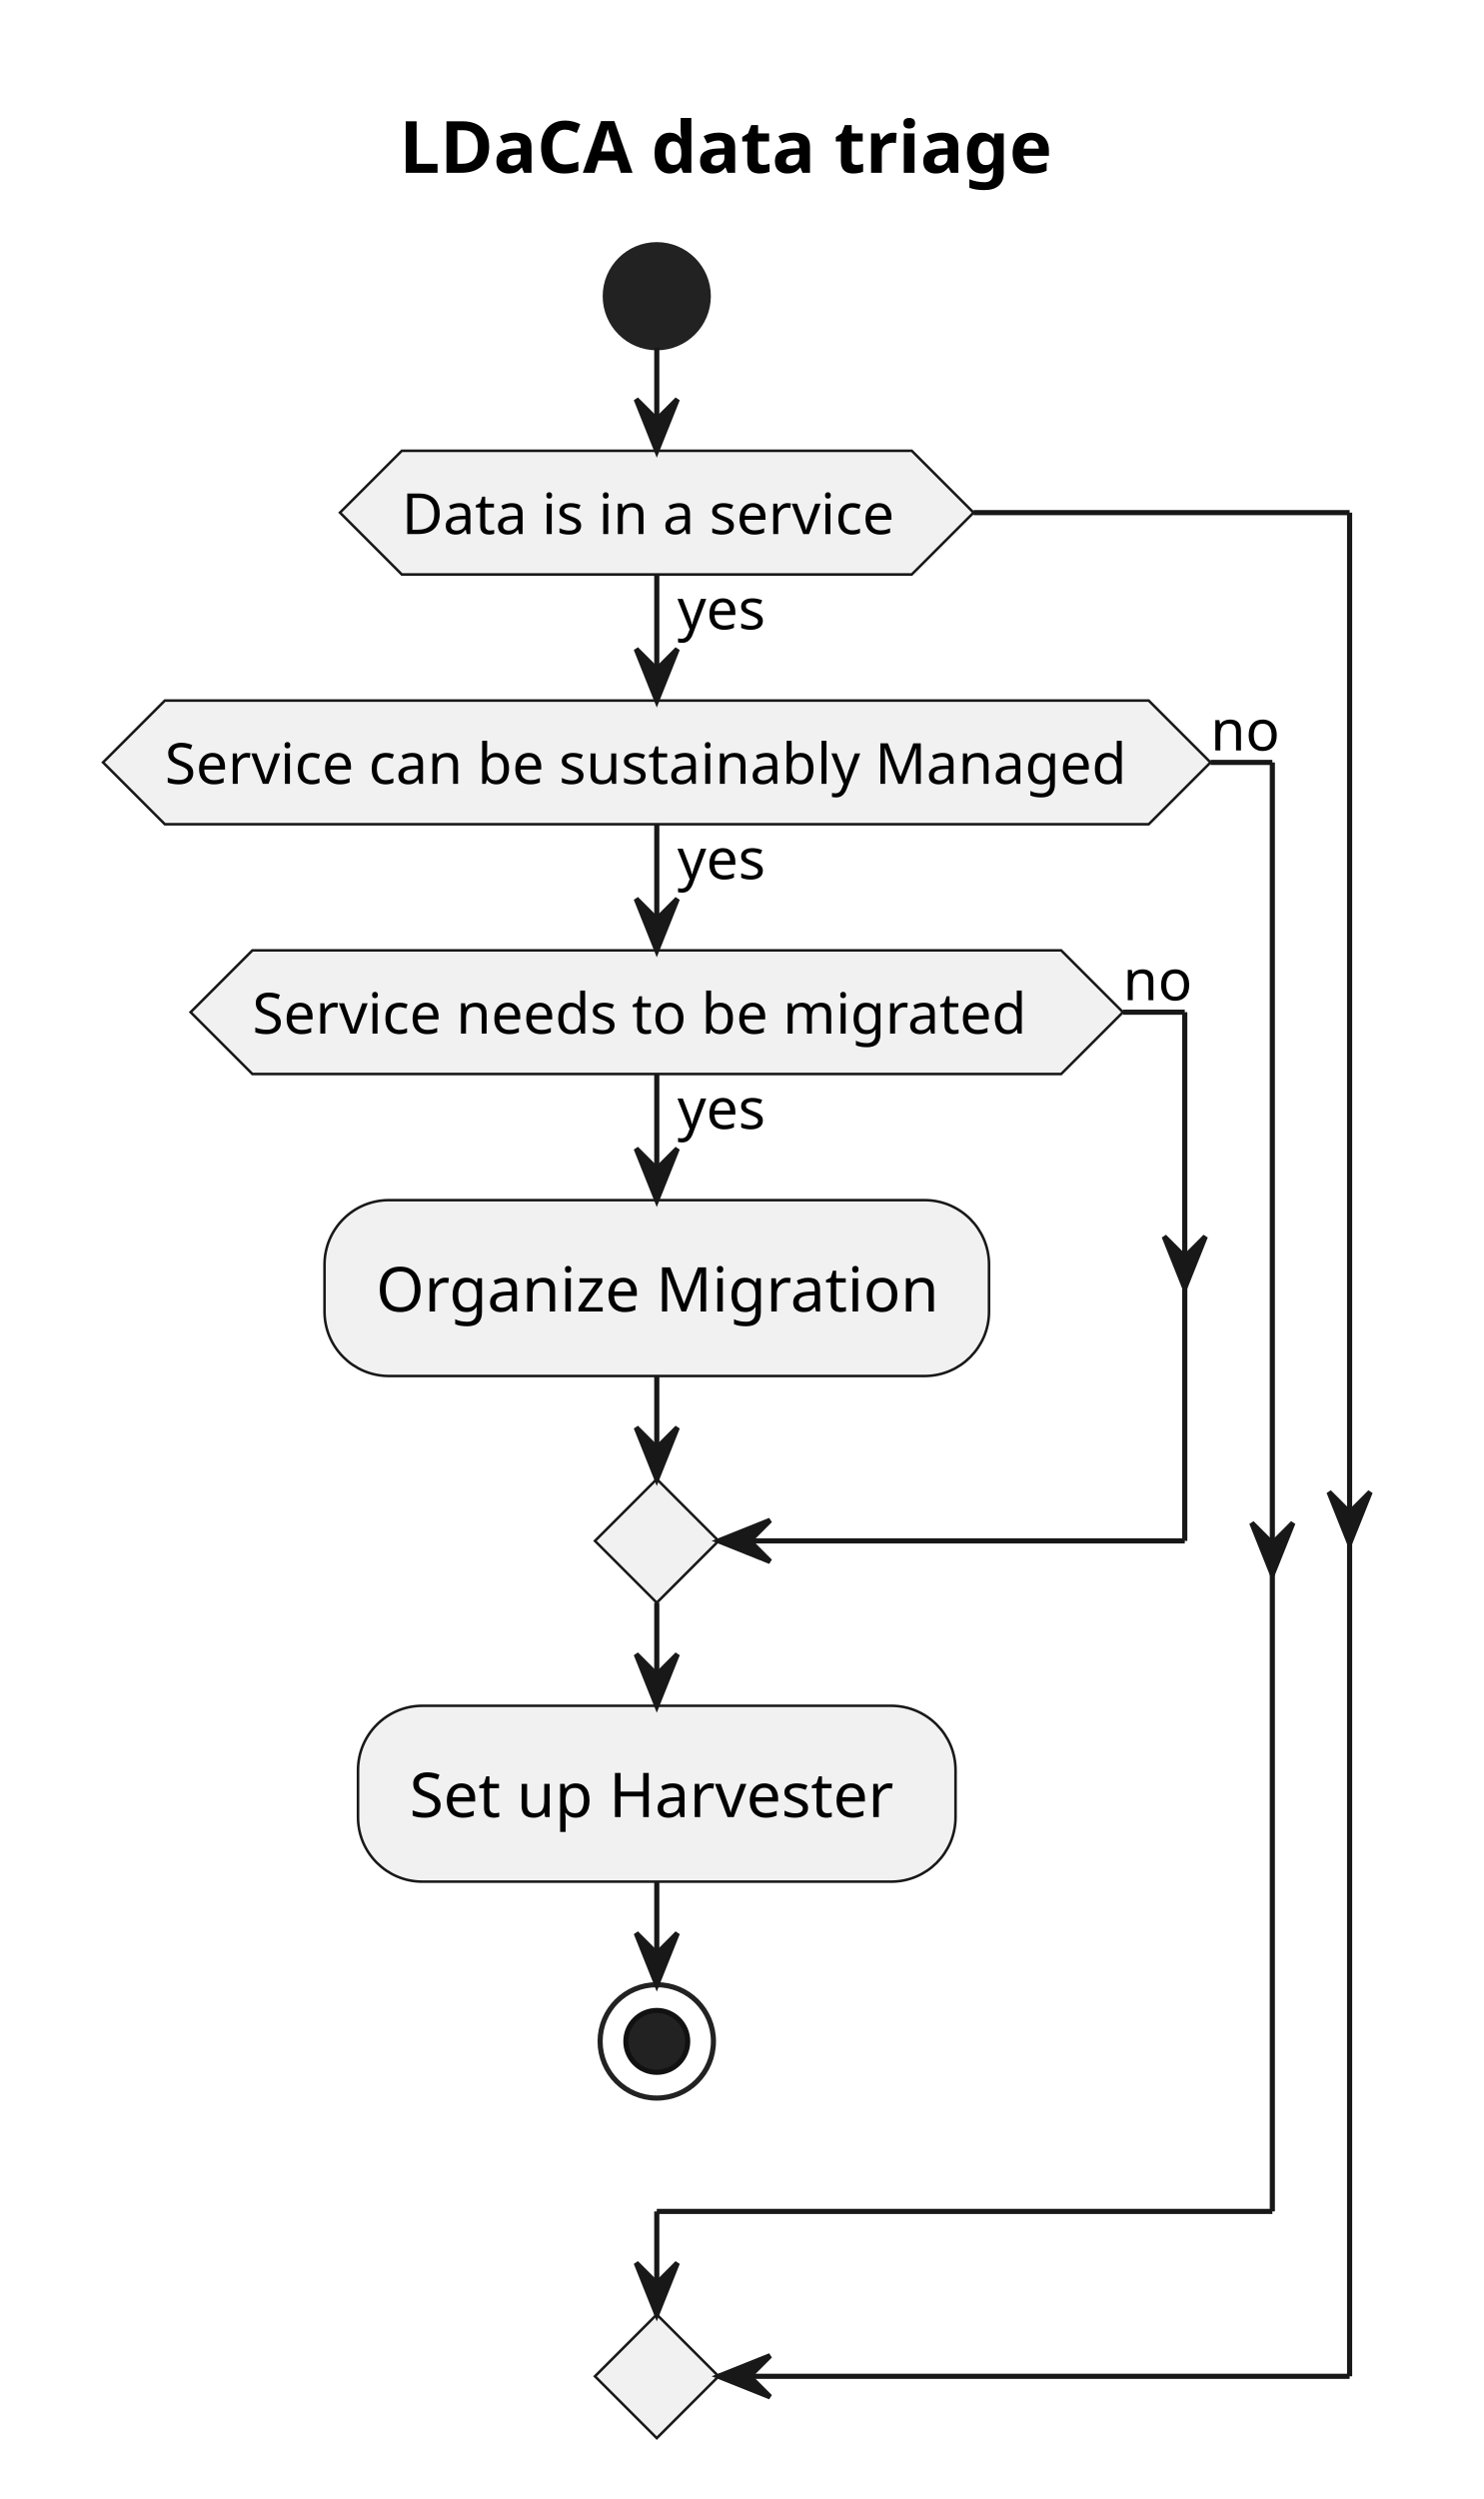
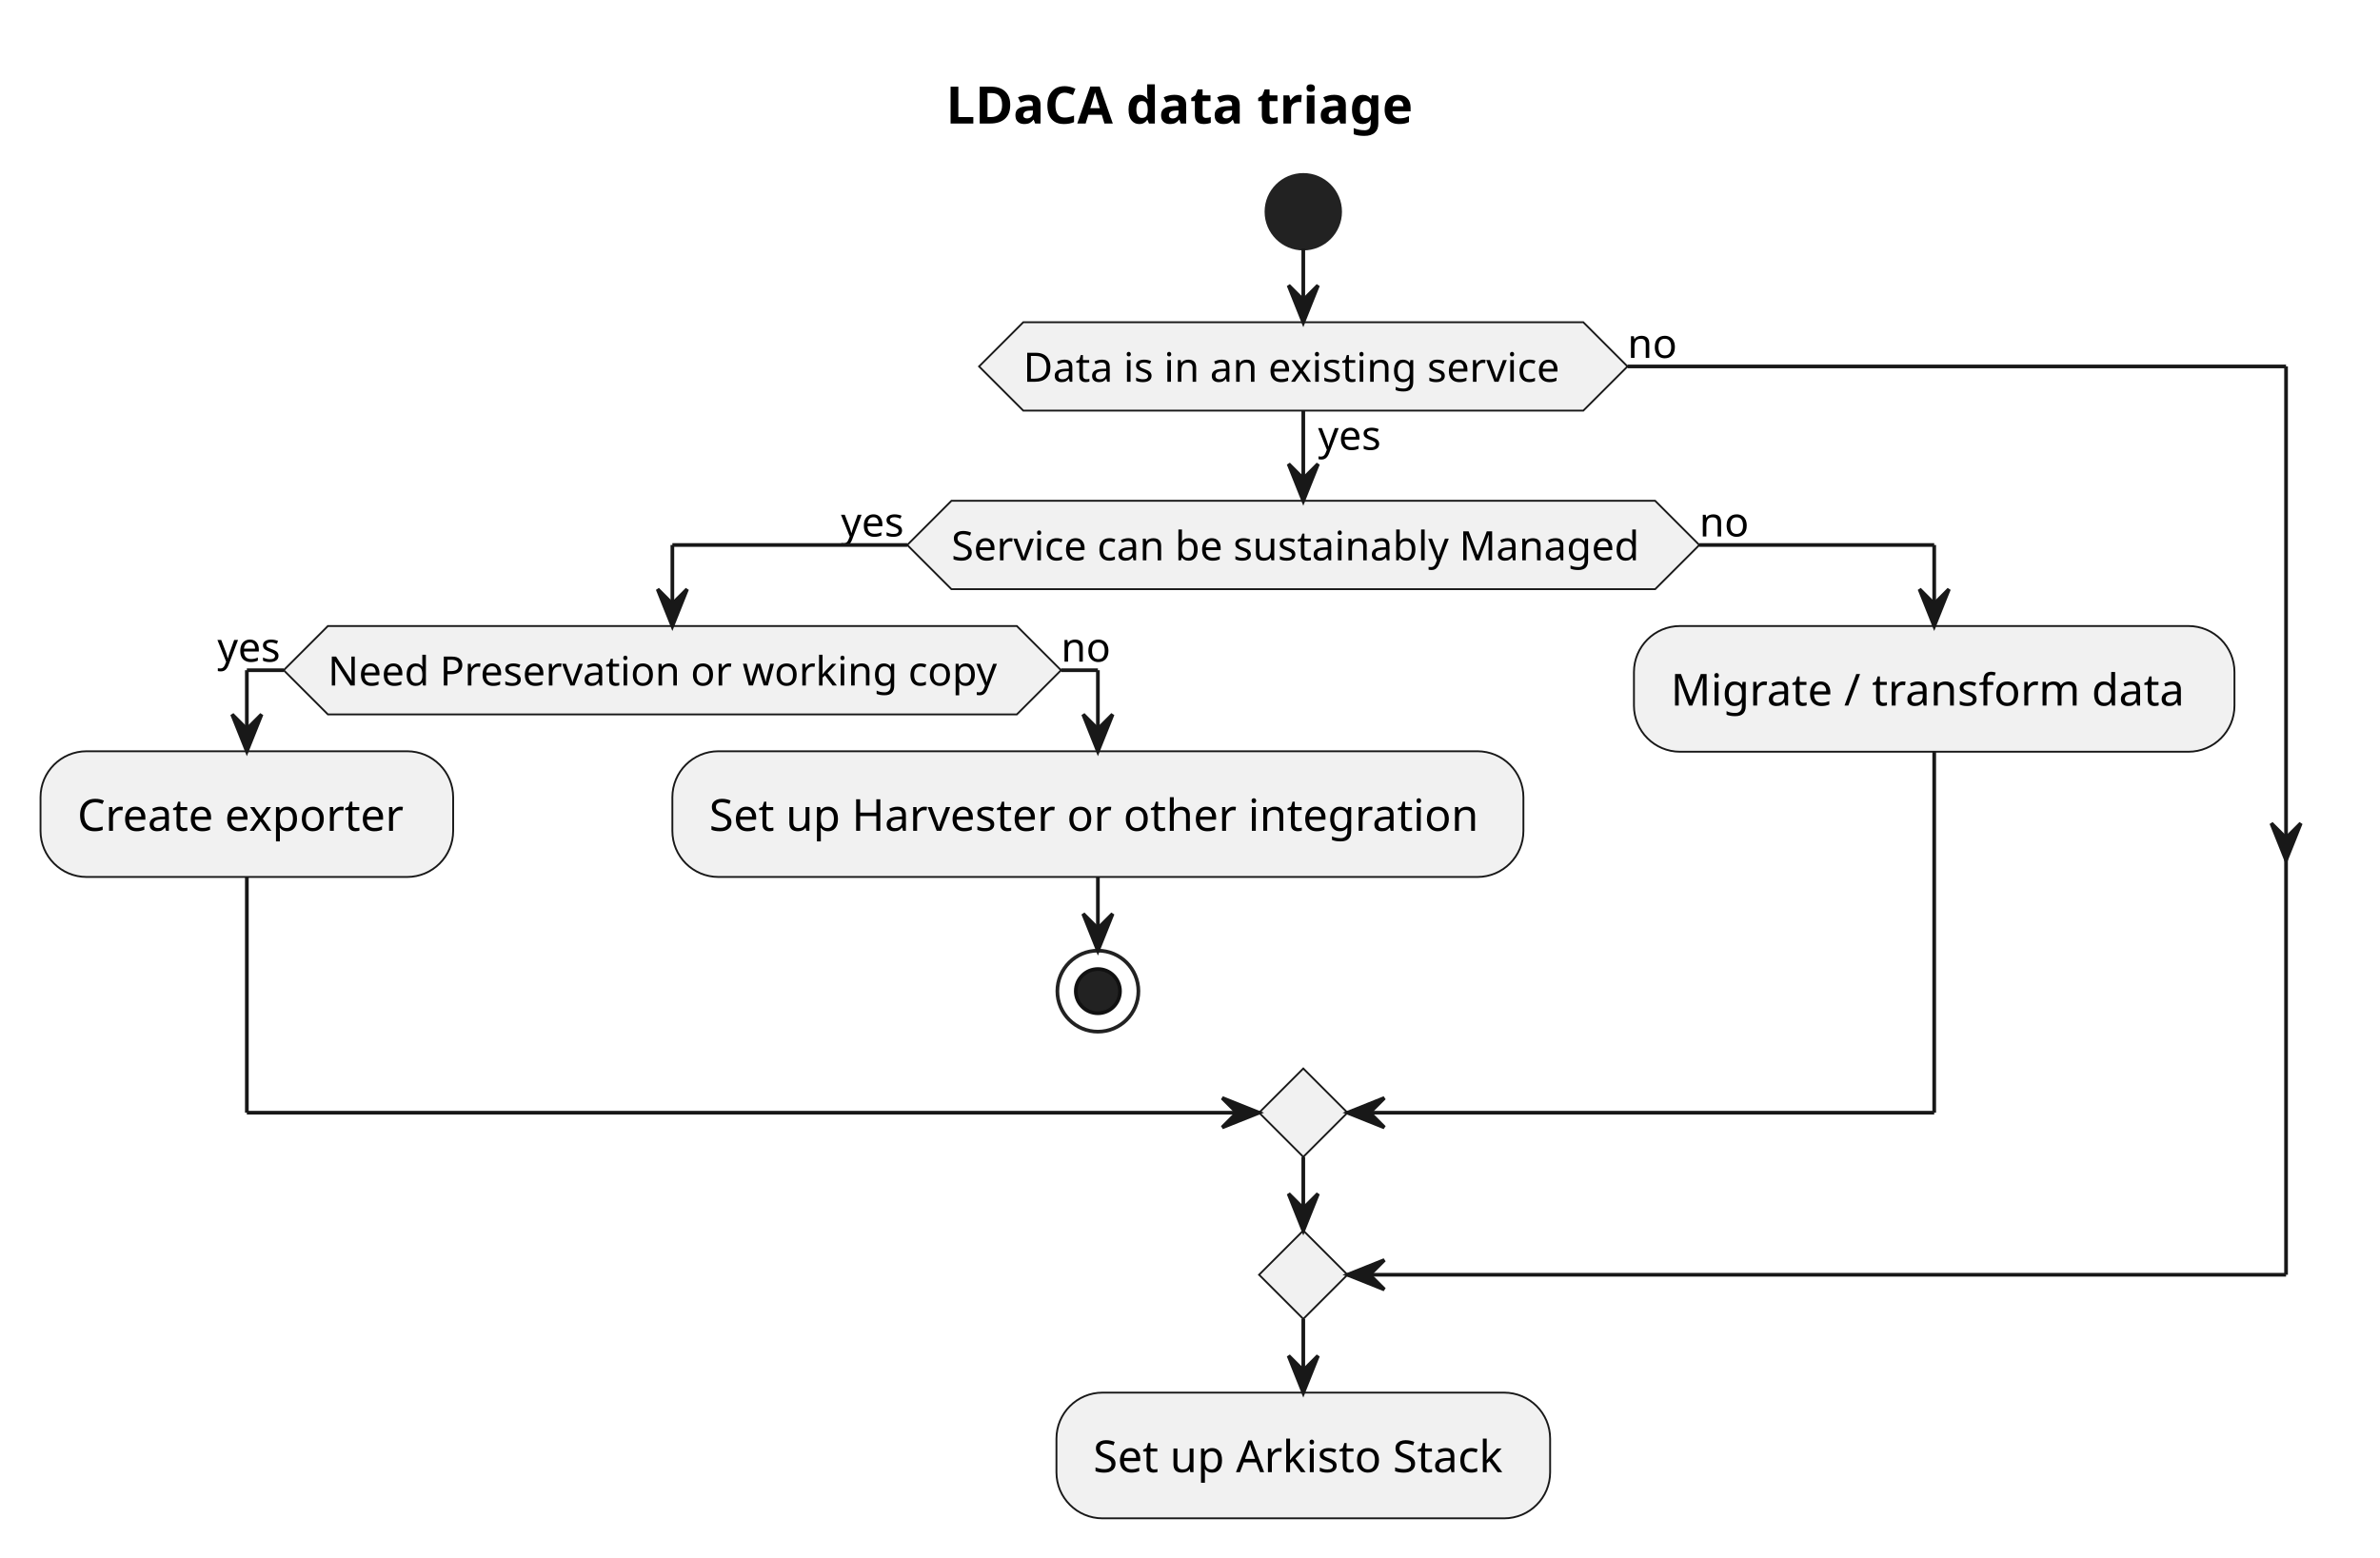
- <svg xmlns="http://www.w3.org/2000/svg" contentStyleType="text/css" height="485px" preserveAspectRatio="none" style="width:288px;height:485px;background:#FFFFFF;" version="1.1" viewBox="0 0 288 485" width="288px" zoomAndPan="magnify">
+ <svg xmlns="http://www.w3.org/2000/svg" contentStyleType="text/css" height="423px" preserveAspectRatio="none" style="width:646px;height:423px;background:#FFFFFF;" version="1.1" viewBox="0 0 646 423" width="646px" zoomAndPan="magnify">
  <defs />
  <g>
-     <text fill="#000000" font-family="sans-serif" font-size="14" font-weight="bold" lengthAdjust="spacing" textLength="130" x="77.5" y="33.535">LDaCA data triage</text>
-     <ellipse cx="127.5" cy="57.488" fill="#222222" rx="10" ry="10" style="stroke:#222222;stroke-width:1.0;" />
-     <rect fill="#F1F1F1" height="34.133" rx="12.5" ry="12.5" style="stroke:#181818;stroke-width:0.5;" width="129" x="63" y="232.921" />
-     <text fill="#000000" font-family="sans-serif" font-size="12" lengthAdjust="spacing" textLength="109" x="73" y="254.523">Organize Migration</text>
-     <polygon fill="#F1F1F1" points="49,184.443,206,184.443,218,196.443,206,208.443,49,208.443,37,196.443,49,184.443" style="stroke:#181818;stroke-width:0.5;" />
-     <text fill="#000000" font-family="sans-serif" font-size="11" lengthAdjust="spacing" textLength="18" x="131.5" y="219.078">yes</text>
-     <text fill="#000000" font-family="sans-serif" font-size="11" lengthAdjust="spacing" textLength="157" x="49" y="200.601">Service needs to  be migrated</text>
-     <text fill="#000000" font-family="sans-serif" font-size="11" lengthAdjust="spacing" textLength="14" x="218" y="194.123">no</text>
-     <polygon fill="#F1F1F1" points="127.5,287.054,139.5,299.054,127.5,311.054,115.5,299.054,127.5,287.054" style="stroke:#181818;stroke-width:0.5;" />
-     <rect fill="#F1F1F1" height="34.133" rx="12.5" ry="12.5" style="stroke:#181818;stroke-width:0.5;" width="116" x="69.5" y="331.054" />
-     <text fill="#000000" font-family="sans-serif" font-size="12" lengthAdjust="spacing" textLength="96" x="79.5" y="352.655">Set up Harvester</text>
-     <ellipse cx="127.5" cy="396.187" fill="none" rx="11" ry="11" style="stroke:#222222;stroke-width:1.0;" />
-     <ellipse cx="127.5" cy="396.187" fill="#222222" rx="6" ry="6" style="stroke:#111111;stroke-width:1.0;" />
-     <polygon fill="#F1F1F1" points="32,135.966,223,135.966,235,147.966,223,159.966,32,159.966,20,147.966,32,135.966" style="stroke:#181818;stroke-width:0.5;" />
-     <text fill="#000000" font-family="sans-serif" font-size="11" lengthAdjust="spacing" textLength="18" x="131.5" y="170.601">yes</text>
-     <text fill="#000000" font-family="sans-serif" font-size="11" lengthAdjust="spacing" textLength="191" x="32" y="152.123">Service can be sustainably Managed</text>
-     <text fill="#000000" font-family="sans-serif" font-size="11" lengthAdjust="spacing" textLength="14" x="235" y="145.645">no</text>
-     <polygon fill="#F1F1F1" points="78,87.488,177,87.488,189,99.488,177,111.488,78,111.488,66,99.488,78,87.488" style="stroke:#181818;stroke-width:0.5;" />
-     <text fill="#000000" font-family="sans-serif" font-size="11" lengthAdjust="spacing" textLength="18" x="131.5" y="122.123">yes</text>
-     <text fill="#000000" font-family="sans-serif" font-size="11" lengthAdjust="spacing" textLength="99" x="78" y="103.645">Data is in a service</text>
-     <polygon fill="#F1F1F1" points="127.5,449.187,139.5,461.187,127.5,473.187,115.5,461.187,127.5,449.187" style="stroke:#181818;stroke-width:0.5;" />
-     <line style="stroke:#181818;stroke-width:1.0;" x1="127.5" x2="127.5" y1="208.443" y2="232.921" />
-     <polygon fill="#181818" points="123.5,222.921,127.5,232.921,131.5,222.921,127.5,226.921" style="stroke:#181818;stroke-width:1.0;" />
-     <line style="stroke:#181818;stroke-width:1.0;" x1="218" x2="230" y1="196.443" y2="196.443" />
-     <polygon fill="#181818" points="226,239.987,230,249.987,234,239.987,230,243.987" style="stroke:#181818;stroke-width:1.0;" />
-     <line style="stroke:#181818;stroke-width:1.0;" x1="230" x2="230" y1="196.443" y2="299.054" />
-     <line style="stroke:#181818;stroke-width:1.0;" x1="230" x2="139.5" y1="299.054" y2="299.054" />
-     <polygon fill="#181818" points="149.5,295.054,139.5,299.054,149.5,303.054,145.5,299.054" style="stroke:#181818;stroke-width:1.0;" />
-     <line style="stroke:#181818;stroke-width:1.0;" x1="127.5" x2="127.5" y1="267.054" y2="287.054" />
-     <polygon fill="#181818" points="123.5,277.054,127.5,287.054,131.5,277.054,127.5,281.054" style="stroke:#181818;stroke-width:1.0;" />
-     <line style="stroke:#181818;stroke-width:1.0;" x1="127.5" x2="127.5" y1="311.054" y2="331.054" />
-     <polygon fill="#181818" points="123.5,321.054,127.5,331.054,131.5,321.054,127.5,325.054" style="stroke:#181818;stroke-width:1.0;" />
-     <line style="stroke:#181818;stroke-width:1.0;" x1="127.5" x2="127.5" y1="365.187" y2="385.187" />
-     <polygon fill="#181818" points="123.5,375.187,127.5,385.187,131.5,375.187,127.5,379.187" style="stroke:#181818;stroke-width:1.0;" />
-     <line style="stroke:#181818;stroke-width:1.0;" x1="127.5" x2="127.5" y1="159.966" y2="184.443" />
-     <polygon fill="#181818" points="123.5,174.443,127.5,184.443,131.5,174.443,127.5,178.443" style="stroke:#181818;stroke-width:1.0;" />
-     <line style="stroke:#181818;stroke-width:1.0;" x1="235" x2="247" y1="147.966" y2="147.966" />
-     <polygon fill="#181818" points="243,295.576,247,305.576,251,295.576,247,299.576" style="stroke:#181818;stroke-width:1.0;" />
-     <line style="stroke:#181818;stroke-width:1.0;" x1="247" x2="247" y1="147.966" y2="429.187" />
-     <line style="stroke:#181818;stroke-width:1.0;" x1="247" x2="127.5" y1="429.187" y2="429.187" />
-     <line style="stroke:#181818;stroke-width:1.0;" x1="127.5" x2="127.5" y1="429.187" y2="449.187" />
-     <polygon fill="#181818" points="123.5,439.187,127.5,449.187,131.5,439.187,127.5,443.187" style="stroke:#181818;stroke-width:1.0;" />
-     <line style="stroke:#181818;stroke-width:1.0;" x1="127.5" x2="127.5" y1="111.488" y2="135.966" />
-     <polygon fill="#181818" points="123.5,125.966,127.5,135.966,131.5,125.966,127.5,129.966" style="stroke:#181818;stroke-width:1.0;" />
-     <line style="stroke:#181818;stroke-width:1.0;" x1="189" x2="262" y1="99.488" y2="99.488" />
-     <polygon fill="#181818" points="258,289.576,262,299.576,266,289.576,262,293.576" style="stroke:#181818;stroke-width:1.0;" />
-     <line style="stroke:#181818;stroke-width:1.0;" x1="262" x2="262" y1="99.488" y2="461.187" />
-     <line style="stroke:#181818;stroke-width:1.0;" x1="262" x2="139.5" y1="461.187" y2="461.187" />
-     <polygon fill="#181818" points="149.5,457.187,139.5,461.187,149.5,465.187,145.5,461.187" style="stroke:#181818;stroke-width:1.0;" />
-     <line style="stroke:#181818;stroke-width:1.0;" x1="127.5" x2="127.5" y1="67.488" y2="87.488" />
-     <polygon fill="#181818" points="123.5,77.488,127.5,87.488,131.5,77.488,127.5,81.488" style="stroke:#181818;stroke-width:1.0;" />
+     <text fill="#000000" font-family="sans-serif" font-size="14" font-weight="bold" lengthAdjust="spacing" textLength="130" x="256.75" y="33.535">LDaCA data triage</text>
+     <ellipse cx="353.75" cy="57.488" fill="#222222" rx="10" ry="10" style="stroke:#222222;stroke-width:1.0;" />
+     <polygon fill="#F1F1F1" points="258.25,135.966,449.25,135.966,461.25,147.966,449.25,159.966,258.25,159.966,246.25,147.966,258.25,135.966" style="stroke:#181818;stroke-width:0.5;" />
+     <text fill="#000000" font-family="sans-serif" font-size="11" lengthAdjust="spacing" textLength="191" x="258.25" y="152.123">Service can be sustainably Managed</text>
+     <text fill="#000000" font-family="sans-serif" font-size="11" lengthAdjust="spacing" textLength="18" x="228.25" y="145.645">yes</text>
+     <text fill="#000000" font-family="sans-serif" font-size="11" lengthAdjust="spacing" textLength="14" x="461.25" y="145.645">no</text>
+     <polygon fill="#F1F1F1" points="89,169.966,276,169.966,288,181.966,276,193.966,89,193.966,77,181.966,89,169.966" style="stroke:#181818;stroke-width:0.5;" />
+     <text fill="#000000" font-family="sans-serif" font-size="11" lengthAdjust="spacing" textLength="187" x="89" y="186.123">Need Preservation or working copy</text>
+     <text fill="#000000" font-family="sans-serif" font-size="11" lengthAdjust="spacing" textLength="18" x="59" y="179.645">yes</text>
+     <text fill="#000000" font-family="sans-serif" font-size="11" lengthAdjust="spacing" textLength="14" x="288" y="179.645">no</text>
+     <rect fill="#F1F1F1" height="34.133" rx="12.5" ry="12.5" style="stroke:#181818;stroke-width:0.5;" width="112" x="11" y="203.966" />
+     <text fill="#000000" font-family="sans-serif" font-size="12" lengthAdjust="spacing" textLength="92" x="21" y="225.567">Create exporter</text>
+     <rect fill="#F1F1F1" height="34.133" rx="12.5" ry="12.5" style="stroke:#181818;stroke-width:0.5;" width="231" x="182.5" y="203.966" />
+     <text fill="#000000" font-family="sans-serif" font-size="12" lengthAdjust="spacing" textLength="211" x="192.5" y="225.567">Set up Harvester or other integration</text>
+     <ellipse cx="298" cy="269.099" fill="none" rx="11" ry="11" style="stroke:#222222;stroke-width:1.0;" />
+     <ellipse cx="298" cy="269.099" fill="#222222" rx="6" ry="6" style="stroke:#111111;stroke-width:1.0;" />
+     <rect fill="#F1F1F1" height="34.133" rx="12.5" ry="12.5" style="stroke:#181818;stroke-width:0.5;" width="163" x="443.5" y="169.966" />
+     <text fill="#000000" font-family="sans-serif" font-size="12" lengthAdjust="spacing" textLength="143" x="453.5" y="191.567">Migrate / transform data</text>
+     <polygon fill="#F1F1F1" points="353.75,290.099,365.75,302.099,353.75,314.099,341.75,302.099,353.75,290.099" style="stroke:#181818;stroke-width:0.5;" />
+     <polygon fill="#F1F1F1" points="277.75,87.488,429.75,87.488,441.75,99.488,429.75,111.488,277.75,111.488,265.75,99.488,277.75,87.488" style="stroke:#181818;stroke-width:0.5;" />
+     <text fill="#000000" font-family="sans-serif" font-size="11" lengthAdjust="spacing" textLength="18" x="357.75" y="122.123">yes</text>
+     <text fill="#000000" font-family="sans-serif" font-size="11" lengthAdjust="spacing" textLength="152" x="277.75" y="103.645">Data is in an existing service</text>
+     <text fill="#000000" font-family="sans-serif" font-size="11" lengthAdjust="spacing" textLength="14" x="441.75" y="97.168">no</text>
+     <polygon fill="#F1F1F1" points="353.75,334.099,365.75,346.099,353.75,358.099,341.75,346.099,353.75,334.099" style="stroke:#181818;stroke-width:0.5;" />
+     <rect fill="#F1F1F1" height="34.133" rx="12.5" ry="12.5" style="stroke:#181818;stroke-width:0.5;" width="134" x="286.75" y="378.099" />
+     <text fill="#000000" font-family="sans-serif" font-size="12" lengthAdjust="spacing" textLength="114" x="296.75" y="399.7">Set up Arkisto Stack</text>
+     <line style="stroke:#181818;stroke-width:1.0;" x1="298" x2="298" y1="238.099" y2="258.099" />
+     <polygon fill="#181818" points="294,248.099,298,258.099,302,248.099,298,252.099" style="stroke:#181818;stroke-width:1.0;" />
+     <line style="stroke:#181818;stroke-width:1.0;" x1="77" x2="67" y1="181.966" y2="181.966" />
+     <line style="stroke:#181818;stroke-width:1.0;" x1="67" x2="67" y1="181.966" y2="203.966" />
+     <polygon fill="#181818" points="63,193.966,67,203.966,71,193.966,67,197.966" style="stroke:#181818;stroke-width:1.0;" />
+     <line style="stroke:#181818;stroke-width:1.0;" x1="288" x2="298" y1="181.966" y2="181.966" />
+     <line style="stroke:#181818;stroke-width:1.0;" x1="298" x2="298" y1="181.966" y2="203.966" />
+     <polygon fill="#181818" points="294,193.966,298,203.966,302,193.966,298,197.966" style="stroke:#181818;stroke-width:1.0;" />
+     <line style="stroke:#181818;stroke-width:1.0;" x1="67" x2="67" y1="238.099" y2="302.099" />
+     <line style="stroke:#181818;stroke-width:1.0;" x1="67" x2="341.75" y1="302.099" y2="302.099" />
+     <polygon fill="#181818" points="331.75,298.099,341.75,302.099,331.75,306.099,335.75,302.099" style="stroke:#181818;stroke-width:1.0;" />
+     <line style="stroke:#181818;stroke-width:1.0;" x1="246.25" x2="182.5" y1="147.966" y2="147.966" />
+     <line style="stroke:#181818;stroke-width:1.0;" x1="182.5" x2="182.5" y1="147.966" y2="169.966" />
+     <polygon fill="#181818" points="178.5,159.966,182.5,169.966,186.5,159.966,182.5,163.966" style="stroke:#181818;stroke-width:1.0;" />
+     <line style="stroke:#181818;stroke-width:1.0;" x1="461.25" x2="525" y1="147.966" y2="147.966" />
+     <line style="stroke:#181818;stroke-width:1.0;" x1="525" x2="525" y1="147.966" y2="169.966" />
+     <polygon fill="#181818" points="521,159.966,525,169.966,529,159.966,525,163.966" style="stroke:#181818;stroke-width:1.0;" />
+     <line style="stroke:#181818;stroke-width:1.0;" x1="525" x2="525" y1="204.099" y2="302.099" />
+     <line style="stroke:#181818;stroke-width:1.0;" x1="525" x2="365.75" y1="302.099" y2="302.099" />
+     <polygon fill="#181818" points="375.75,298.099,365.75,302.099,375.75,306.099,371.75,302.099" style="stroke:#181818;stroke-width:1.0;" />
+     <line style="stroke:#181818;stroke-width:1.0;" x1="353.75" x2="353.75" y1="111.488" y2="135.966" />
+     <polygon fill="#181818" points="349.75,125.966,353.75,135.966,357.75,125.966,353.75,129.966" style="stroke:#181818;stroke-width:1.0;" />
+     <line style="stroke:#181818;stroke-width:1.0;" x1="441.75" x2="620.5" y1="99.488" y2="99.488" />
+     <polygon fill="#181818" points="616.5,223.532,620.5,233.532,624.5,223.532,620.5,227.532" style="stroke:#181818;stroke-width:1.0;" />
+     <line style="stroke:#181818;stroke-width:1.0;" x1="620.5" x2="620.5" y1="99.488" y2="346.099" />
+     <line style="stroke:#181818;stroke-width:1.0;" x1="620.5" x2="365.75" y1="346.099" y2="346.099" />
+     <polygon fill="#181818" points="375.75,342.099,365.75,346.099,375.75,350.099,371.75,346.099" style="stroke:#181818;stroke-width:1.0;" />
+     <line style="stroke:#181818;stroke-width:1.0;" x1="353.75" x2="353.75" y1="314.099" y2="334.099" />
+     <polygon fill="#181818" points="349.75,324.099,353.75,334.099,357.75,324.099,353.75,328.099" style="stroke:#181818;stroke-width:1.0;" />
+     <line style="stroke:#181818;stroke-width:1.0;" x1="353.75" x2="353.75" y1="67.488" y2="87.488" />
+     <polygon fill="#181818" points="349.75,77.488,353.75,87.488,357.75,77.488,353.75,81.488" style="stroke:#181818;stroke-width:1.0;" />
+     <line style="stroke:#181818;stroke-width:1.0;" x1="353.75" x2="353.75" y1="358.099" y2="378.099" />
+     <polygon fill="#181818" points="349.75,368.099,353.75,378.099,357.75,368.099,353.75,372.099" style="stroke:#181818;stroke-width:1.0;" />
  </g>
</svg>
